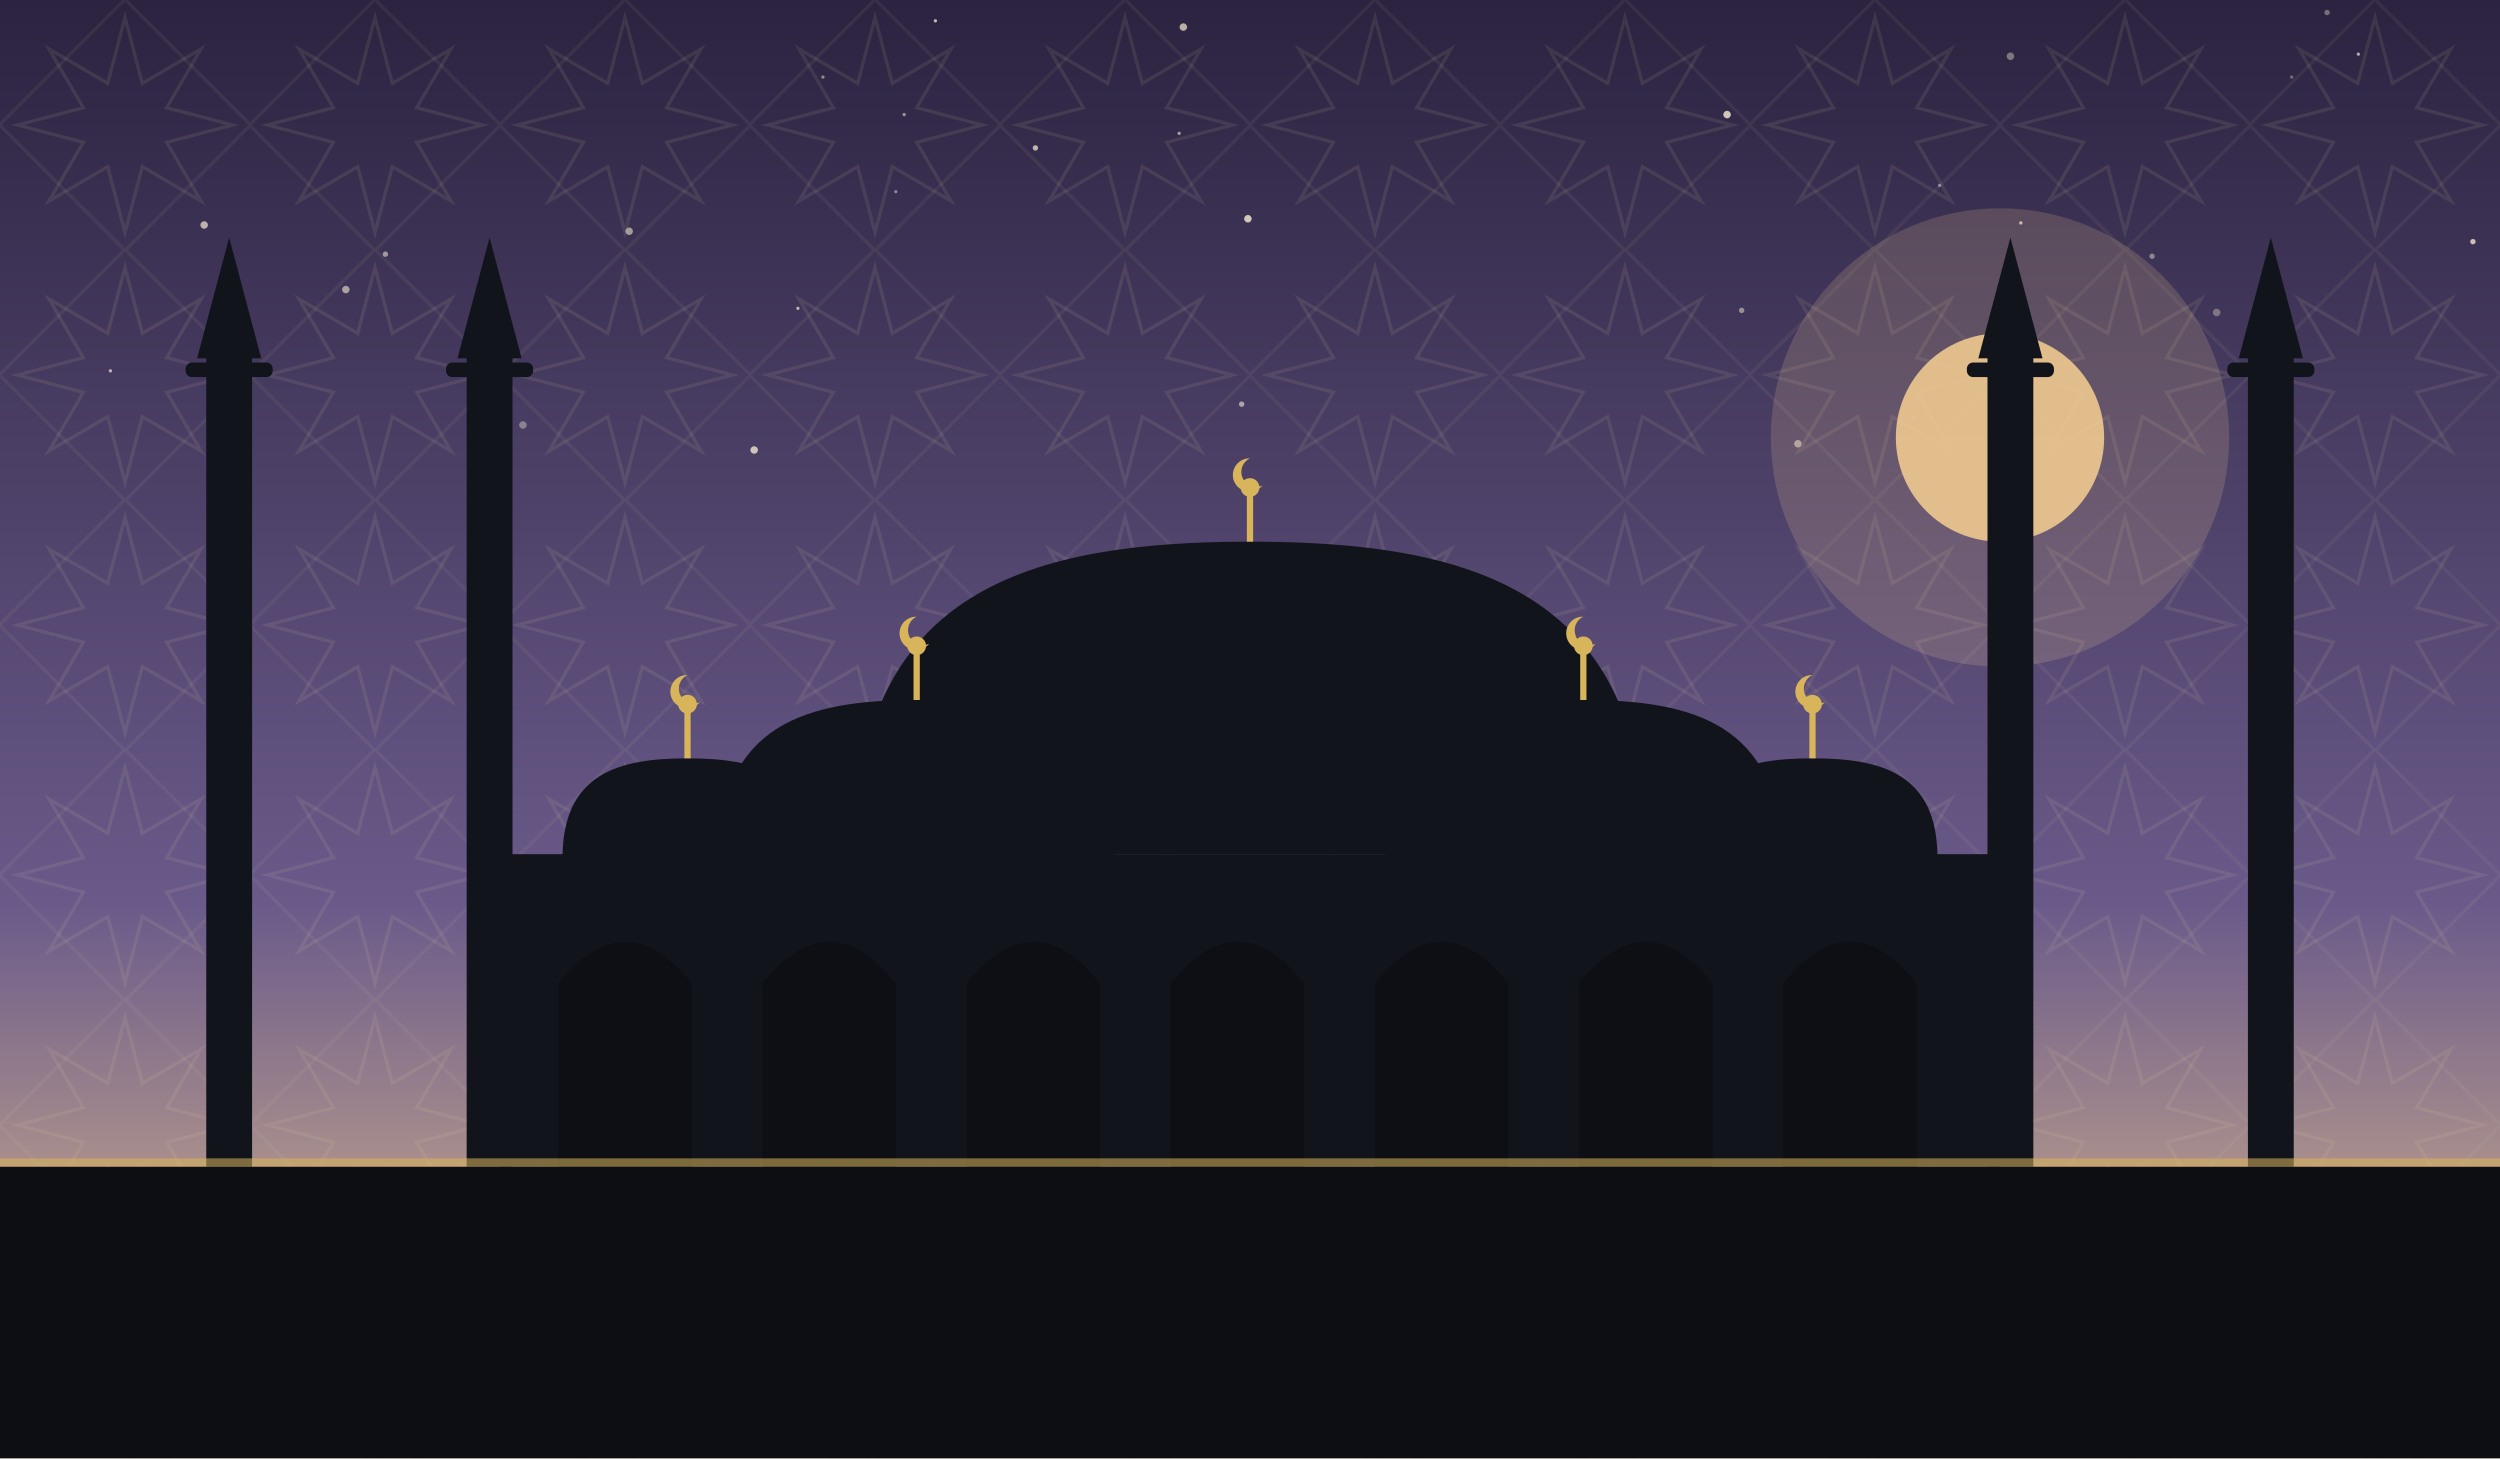
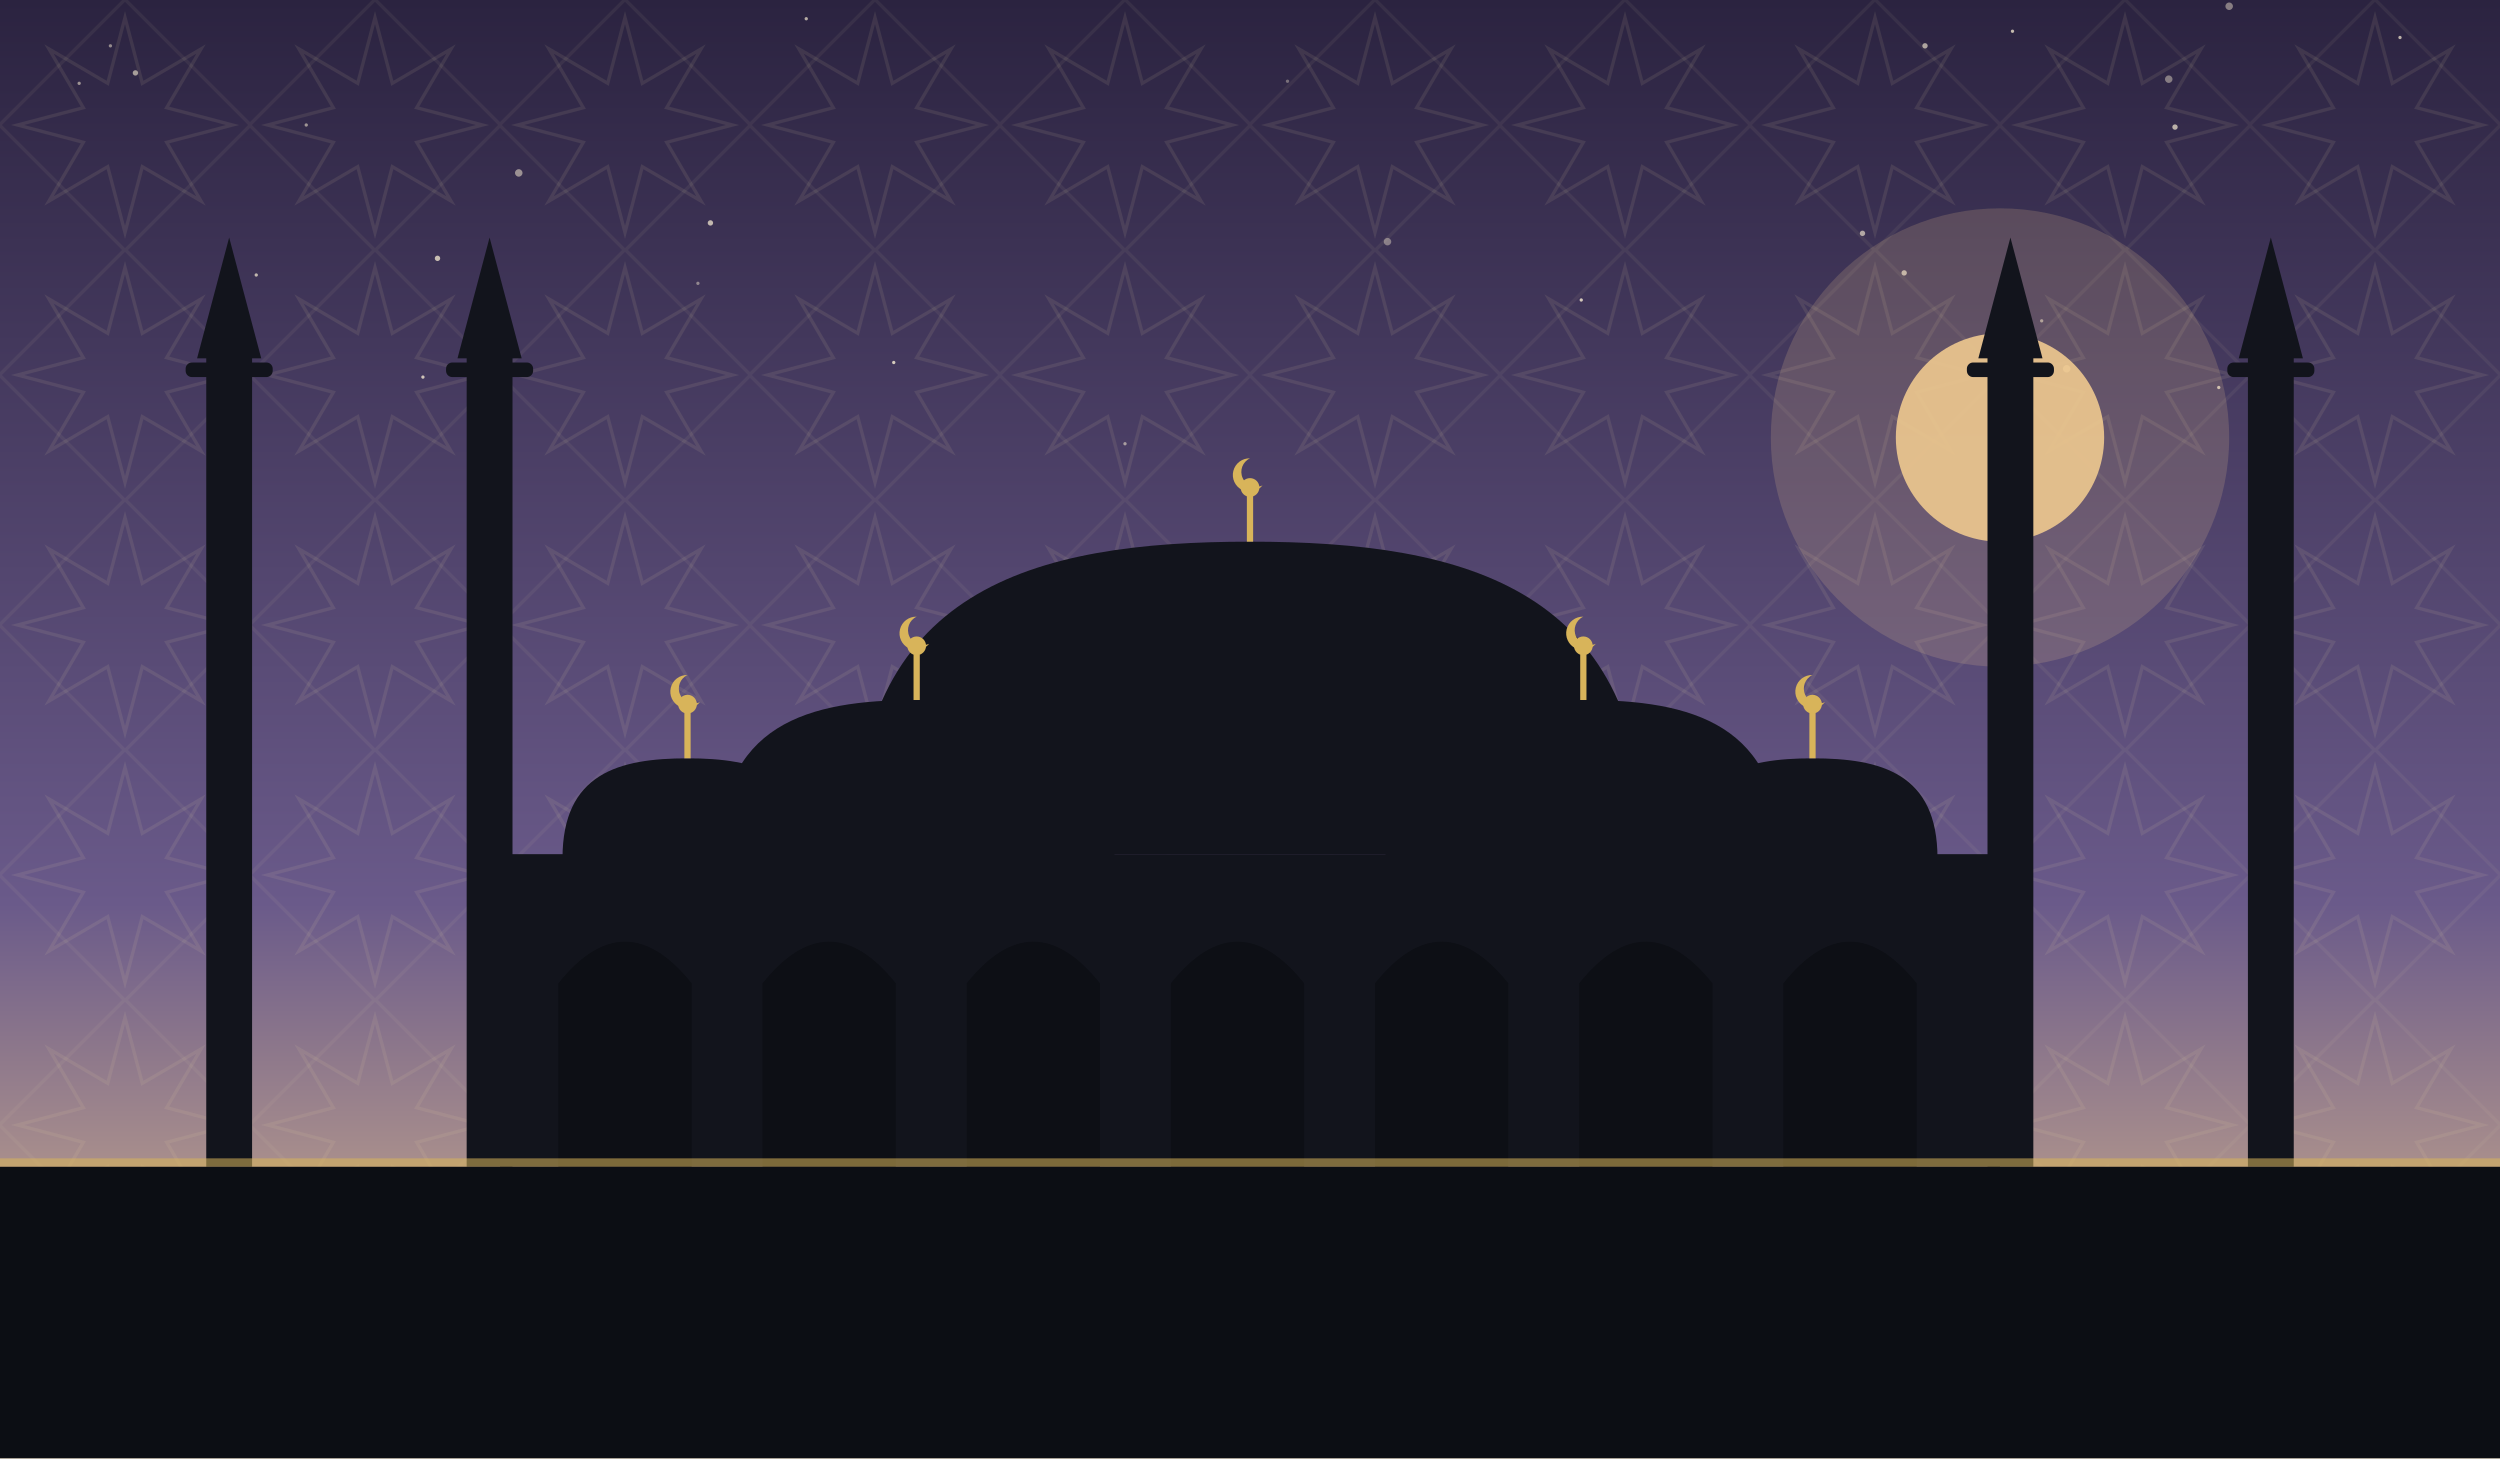
<svg xmlns="http://www.w3.org/2000/svg" viewBox="0 0 1200 700" role="img">
  <defs>
    <linearGradient id="sky" x1="0" y1="0" x2="0" y2="1">
      <stop offset="0" stop-color="#2b2340" />
      <stop offset="0.62" stop-color="#6a5a8a" />
      <stop offset="1" stop-color="#eec98f" />
    </linearGradient>
    <pattern id="g1" width="120" height="120" patternUnits="userSpaceOnUse">
      <polygon points="111.6,60.0 80.0,68.3 96.5,96.5 68.3,80.0 60.0,111.6 51.7,80.0 23.5,96.5 40.0,68.3 8.4,60.0 40.0,51.7 23.5,23.5 51.7,40.0 60.0,8.4 68.3,40.0 96.5,23.5 80.0,51.7" fill="none" stroke="#e8d9a8" stroke-width="1.6" opacity="0.1" />
      <rect x="17.4" y="17.4" width="85.2" height="85.2" fill="none" stroke="#e8d9a8" stroke-width="1.6" opacity="0.07" transform="rotate(45 60.0 60.0)" />
    </pattern>
  </defs>
  <rect width="1200" height="700" fill="url(#sky)" />
  <rect width="1200" height="700" fill="url(#g1)" />
-   <circle cx="1033" cy="123" r="1.3" fill="#f7ecd2" opacity="0.44" />
-   <circle cx="1187" cy="116" r="1.3" fill="#f7ecd2" opacity="0.77" />
-   <circle cx="566" cy="64" r="0.8" fill="#f7ecd2" opacity="0.59" />
-   <circle cx="970" cy="107" r="0.8" fill="#f7ecd2" opacity="0.75" />
-   <circle cx="599" cy="105" r="1.8" fill="#f7ecd2" opacity="0.80" />
-   <circle cx="53" cy="178" r="0.8" fill="#f7ecd2" opacity="0.69" />
-   <circle cx="1132" cy="26" r="0.8" fill="#f7ecd2" opacity="0.67" />
-   <circle cx="836" cy="149" r="1.3" fill="#f7ecd2" opacity="0.49" />
-   <circle cx="965" cy="27" r="1.8" fill="#f7ecd2" opacity="0.40" />
-   <circle cx="919" cy="200" r="0.8" fill="#f7ecd2" opacity="0.35" />
-   <circle cx="98" cy="108" r="1.8" fill="#f7ecd2" opacity="0.69" />
-   <circle cx="302" cy="111" r="1.8" fill="#f7ecd2" opacity="0.57" />
-   <circle cx="931" cy="89" r="0.8" fill="#f7ecd2" opacity="0.44" />
-   <circle cx="185" cy="122" r="1.3" fill="#f7ecd2" opacity="0.55" />
-   <circle cx="1064" cy="150" r="1.8" fill="#f7ecd2" opacity="0.35" />
-   <circle cx="568" cy="13" r="1.8" fill="#f7ecd2" opacity="0.69" />
-   <circle cx="497" cy="71" r="1.3" fill="#f7ecd2" opacity="0.72" />
-   <circle cx="251" cy="204" r="1.8" fill="#f7ecd2" opacity="0.39" />
-   <circle cx="430" cy="92" r="0.8" fill="#f7ecd2" opacity="0.45" />
-   <circle cx="434" cy="55" r="0.8" fill="#f7ecd2" opacity="0.55" />
-   <circle cx="863" cy="213" r="1.8" fill="#f7ecd2" opacity="0.54" />
-   <circle cx="1117" cy="6" r="1.3" fill="#f7ecd2" opacity="0.37" />
-   <circle cx="596" cy="194" r="1.3" fill="#f7ecd2" opacity="0.59" />
-   <circle cx="1100" cy="37" r="0.8" fill="#f7ecd2" opacity="0.35" />
-   <circle cx="829" cy="55" r="1.8" fill="#f7ecd2" opacity="0.80" />
-   <circle cx="383" cy="148" r="0.8" fill="#f7ecd2" opacity="0.69" />
-   <circle cx="362" cy="216" r="1.8" fill="#f7ecd2" opacity="0.77" />
-   <circle cx="166" cy="139" r="1.8" fill="#f7ecd2" opacity="0.59" />
-   <circle cx="395" cy="37" r="0.8" fill="#f7ecd2" opacity="0.50" />
-   <circle cx="449" cy="10" r="0.8" fill="#f7ecd2" opacity="0.75" />
+   <circle cx="65" cy="35" r="1.3" fill="#f7ecd2" opacity="0.60" />
+   <circle cx="123" cy="132" r="0.8" fill="#f7ecd2" opacity="0.71" />
+   <circle cx="894" cy="112" r="1.3" fill="#f7ecd2" opacity="0.63" />
+   <circle cx="914" cy="131" r="1.3" fill="#f7ecd2" opacity="0.69" />
+   <circle cx="111" cy="157" r="1.3" fill="#f7ecd2" opacity="0.62" />
+   <circle cx="429" cy="174" r="0.8" fill="#f7ecd2" opacity="0.81" />
+   <circle cx="980" cy="154" r="0.8" fill="#f7ecd2" opacity="0.55" />
+   <circle cx="540" cy="213" r="0.8" fill="#f7ecd2" opacity="0.55" />
+   <circle cx="957" cy="219" r="0.8" fill="#f7ecd2" opacity="0.68" />
+   <circle cx="335" cy="136" r="0.8" fill="#f7ecd2" opacity="0.45" />
+   <circle cx="666" cy="116" r="1.8" fill="#f7ecd2" opacity="0.41" />
+   <circle cx="966" cy="15" r="0.8" fill="#f7ecd2" opacity="0.75" />
+   <circle cx="203" cy="181" r="0.8" fill="#f7ecd2" opacity="0.78" />
+   <circle cx="1041" cy="38" r="1.8" fill="#f7ecd2" opacity="0.43" />
+   <circle cx="1152" cy="18" r="0.8" fill="#f7ecd2" opacity="0.71" />
+   <circle cx="992" cy="177" r="1.8" fill="#f7ecd2" opacity="0.69" />
+   <circle cx="249" cy="83" r="1.8" fill="#f7ecd2" opacity="0.52" />
+   <circle cx="147" cy="60" r="0.8" fill="#f7ecd2" opacity="0.55" />
+   <circle cx="38" cy="40" r="0.8" fill="#f7ecd2" opacity="0.55" />
+   <circle cx="618" cy="39" r="0.8" fill="#f7ecd2" opacity="0.37" />
+   <circle cx="1095" cy="145" r="1.3" fill="#f7ecd2" opacity="0.60" />
+   <circle cx="53" cy="22" r="0.8" fill="#f7ecd2" opacity="0.51" />
+   <circle cx="924" cy="22" r="1.3" fill="#f7ecd2" opacity="0.63" />
+   <circle cx="1044" cy="61" r="1.3" fill="#f7ecd2" opacity="0.69" />
+   <circle cx="341" cy="107" r="1.3" fill="#f7ecd2" opacity="0.72" />
+   <circle cx="759" cy="144" r="0.8" fill="#f7ecd2" opacity="0.81" />
+   <circle cx="210" cy="124" r="1.3" fill="#f7ecd2" opacity="0.75" />
+   <circle cx="1070" cy="3" r="1.8" fill="#f7ecd2" opacity="0.45" />
+   <circle cx="387" cy="9" r="0.8" fill="#f7ecd2" opacity="0.68" />
+   <circle cx="1065" cy="186" r="0.8" fill="#f7ecd2" opacity="0.75" />
  <circle cx="960" cy="210" r="110" fill="#eec98f" opacity="0.18" />
  <circle cx="960" cy="210" r="50" fill="#eec98f" opacity="0.9" />
  <rect x="240" y="410" width="720" height="150" fill="#12141c" />
  <path d="M 268 560 L 268 472 Q 300 432 332 472 L 332 560 Z" fill="#0c0e14" opacity="0.9" />
  <path d="M 366 560 L 366 472 Q 398 432 430 472 L 430 560 Z" fill="#0c0e14" opacity="0.9" />
  <path d="M 464 560 L 464 472 Q 496 432 528 472 L 528 560 Z" fill="#0c0e14" opacity="0.9" />
  <path d="M 562 560 L 562 472 Q 594 432 626 472 L 626 560 Z" fill="#0c0e14" opacity="0.9" />
  <path d="M 660 560 L 660 472 Q 692 432 724 472 L 724 560 Z" fill="#0c0e14" opacity="0.9" />
  <path d="M 758 560 L 758 472 Q 790 432 822 472 L 822 560 Z" fill="#0c0e14" opacity="0.9" />
  <path d="M 856 560 L 856 472 Q 888 432 920 472 L 920 560 Z" fill="#0c0e14" opacity="0.9" />
  <path d="M 410 410 C 410 282.5, 495.5 260, 600 260 C 704.5 260, 790 282.5, 790 410 Z" fill="#12141c" />
  <line x1="600" y1="260" x2="600" y2="238" stroke="#d8b45a" stroke-width="3" />
  <circle cx="600" cy="234" r="4.5" fill="#d8b45a" />
  <path d="M 600 220 a 8 8 0 1 0 6 13 a 6.4 6.4 0 1 1 -6 -13 Z" fill="#d8b45a" />
  <path d="M 345 412 C 345 347.4, 387.75 336.0, 440 336.0 C 492.25 336.0, 535 347.4, 535 412 Z" fill="#12141c" />
  <line x1="440" y1="336.0" x2="440" y2="314.0" stroke="#d8b45a" stroke-width="3" />
  <circle cx="440" cy="310.0" r="4.5" fill="#d8b45a" />
  <path d="M 440 296.0 a 8 8 0 1 0 6 13 a 6.4 6.4 0 1 1 -6 -13 Z" fill="#d8b45a" />
  <path d="M 665 412 C 665 347.4, 707.75 336.0, 760 336.0 C 812.25 336.0, 855 347.4, 855 412 Z" fill="#12141c" />
  <line x1="760" y1="336.0" x2="760" y2="314.0" stroke="#d8b45a" stroke-width="3" />
  <circle cx="760" cy="310.0" r="4.5" fill="#d8b45a" />
  <path d="M 760 296.0 a 8 8 0 1 0 6 13 a 6.4 6.4 0 1 1 -6 -13 Z" fill="#d8b45a" />
  <path d="M 270 412 C 270 371.2, 297.0 364.0, 330 364.0 C 363.0 364.0, 390 371.2, 390 412 Z" fill="#12141c" />
  <line x1="330" y1="364.0" x2="330" y2="342.0" stroke="#d8b45a" stroke-width="3" />
  <circle cx="330" cy="338.0" r="4.5" fill="#d8b45a" />
  <path d="M 330 324.0 a 8 8 0 1 0 6 13 a 6.4 6.4 0 1 1 -6 -13 Z" fill="#d8b45a" />
  <path d="M 810 412 C 810 371.2, 837.0 364.0, 870 364.0 C 903.0 364.0, 930 371.2, 930 412 Z" fill="#12141c" />
  <line x1="870" y1="364.0" x2="870" y2="342.0" stroke="#d8b45a" stroke-width="3" />
  <circle cx="870" cy="338.0" r="4.5" fill="#d8b45a" />
  <path d="M 870 324.0 a 8 8 0 1 0 6 13 a 6.4 6.4 0 1 1 -6 -13 Z" fill="#d8b45a" />
  <rect x="99.0" y="170" width="22" height="390" fill="#12141c" />
  <rect x="89.1" y="174" width="41.8" height="7" rx="3" fill="#12141c" />
  <path d="M 94.6 172 L 110 114 L 125.4 172 Z" fill="#12141c" />
  <rect x="224.0" y="170" width="22" height="390" fill="#12141c" />
  <rect x="214.1" y="174" width="41.8" height="7" rx="3" fill="#12141c" />
  <path d="M 219.6 172 L 235 114 L 250.4 172 Z" fill="#12141c" />
  <rect x="954.0" y="170" width="22" height="390" fill="#12141c" />
  <rect x="944.1" y="174" width="41.8" height="7" rx="3" fill="#12141c" />
  <path d="M 949.6 172 L 965 114 L 980.4 172 Z" fill="#12141c" />
  <rect x="1079.0" y="170" width="22" height="390" fill="#12141c" />
  <rect x="1069.1" y="174" width="41.8" height="7" rx="3" fill="#12141c" />
  <path d="M 1074.6 172 L 1090 114 L 1105.4 172 Z" fill="#12141c" />
  <rect x="0" y="560" width="1200" height="140" fill="#0c0e14" />
  <rect x="0" y="556" width="1200" height="4" fill="#d8b45a" opacity="0.55" />
</svg>
